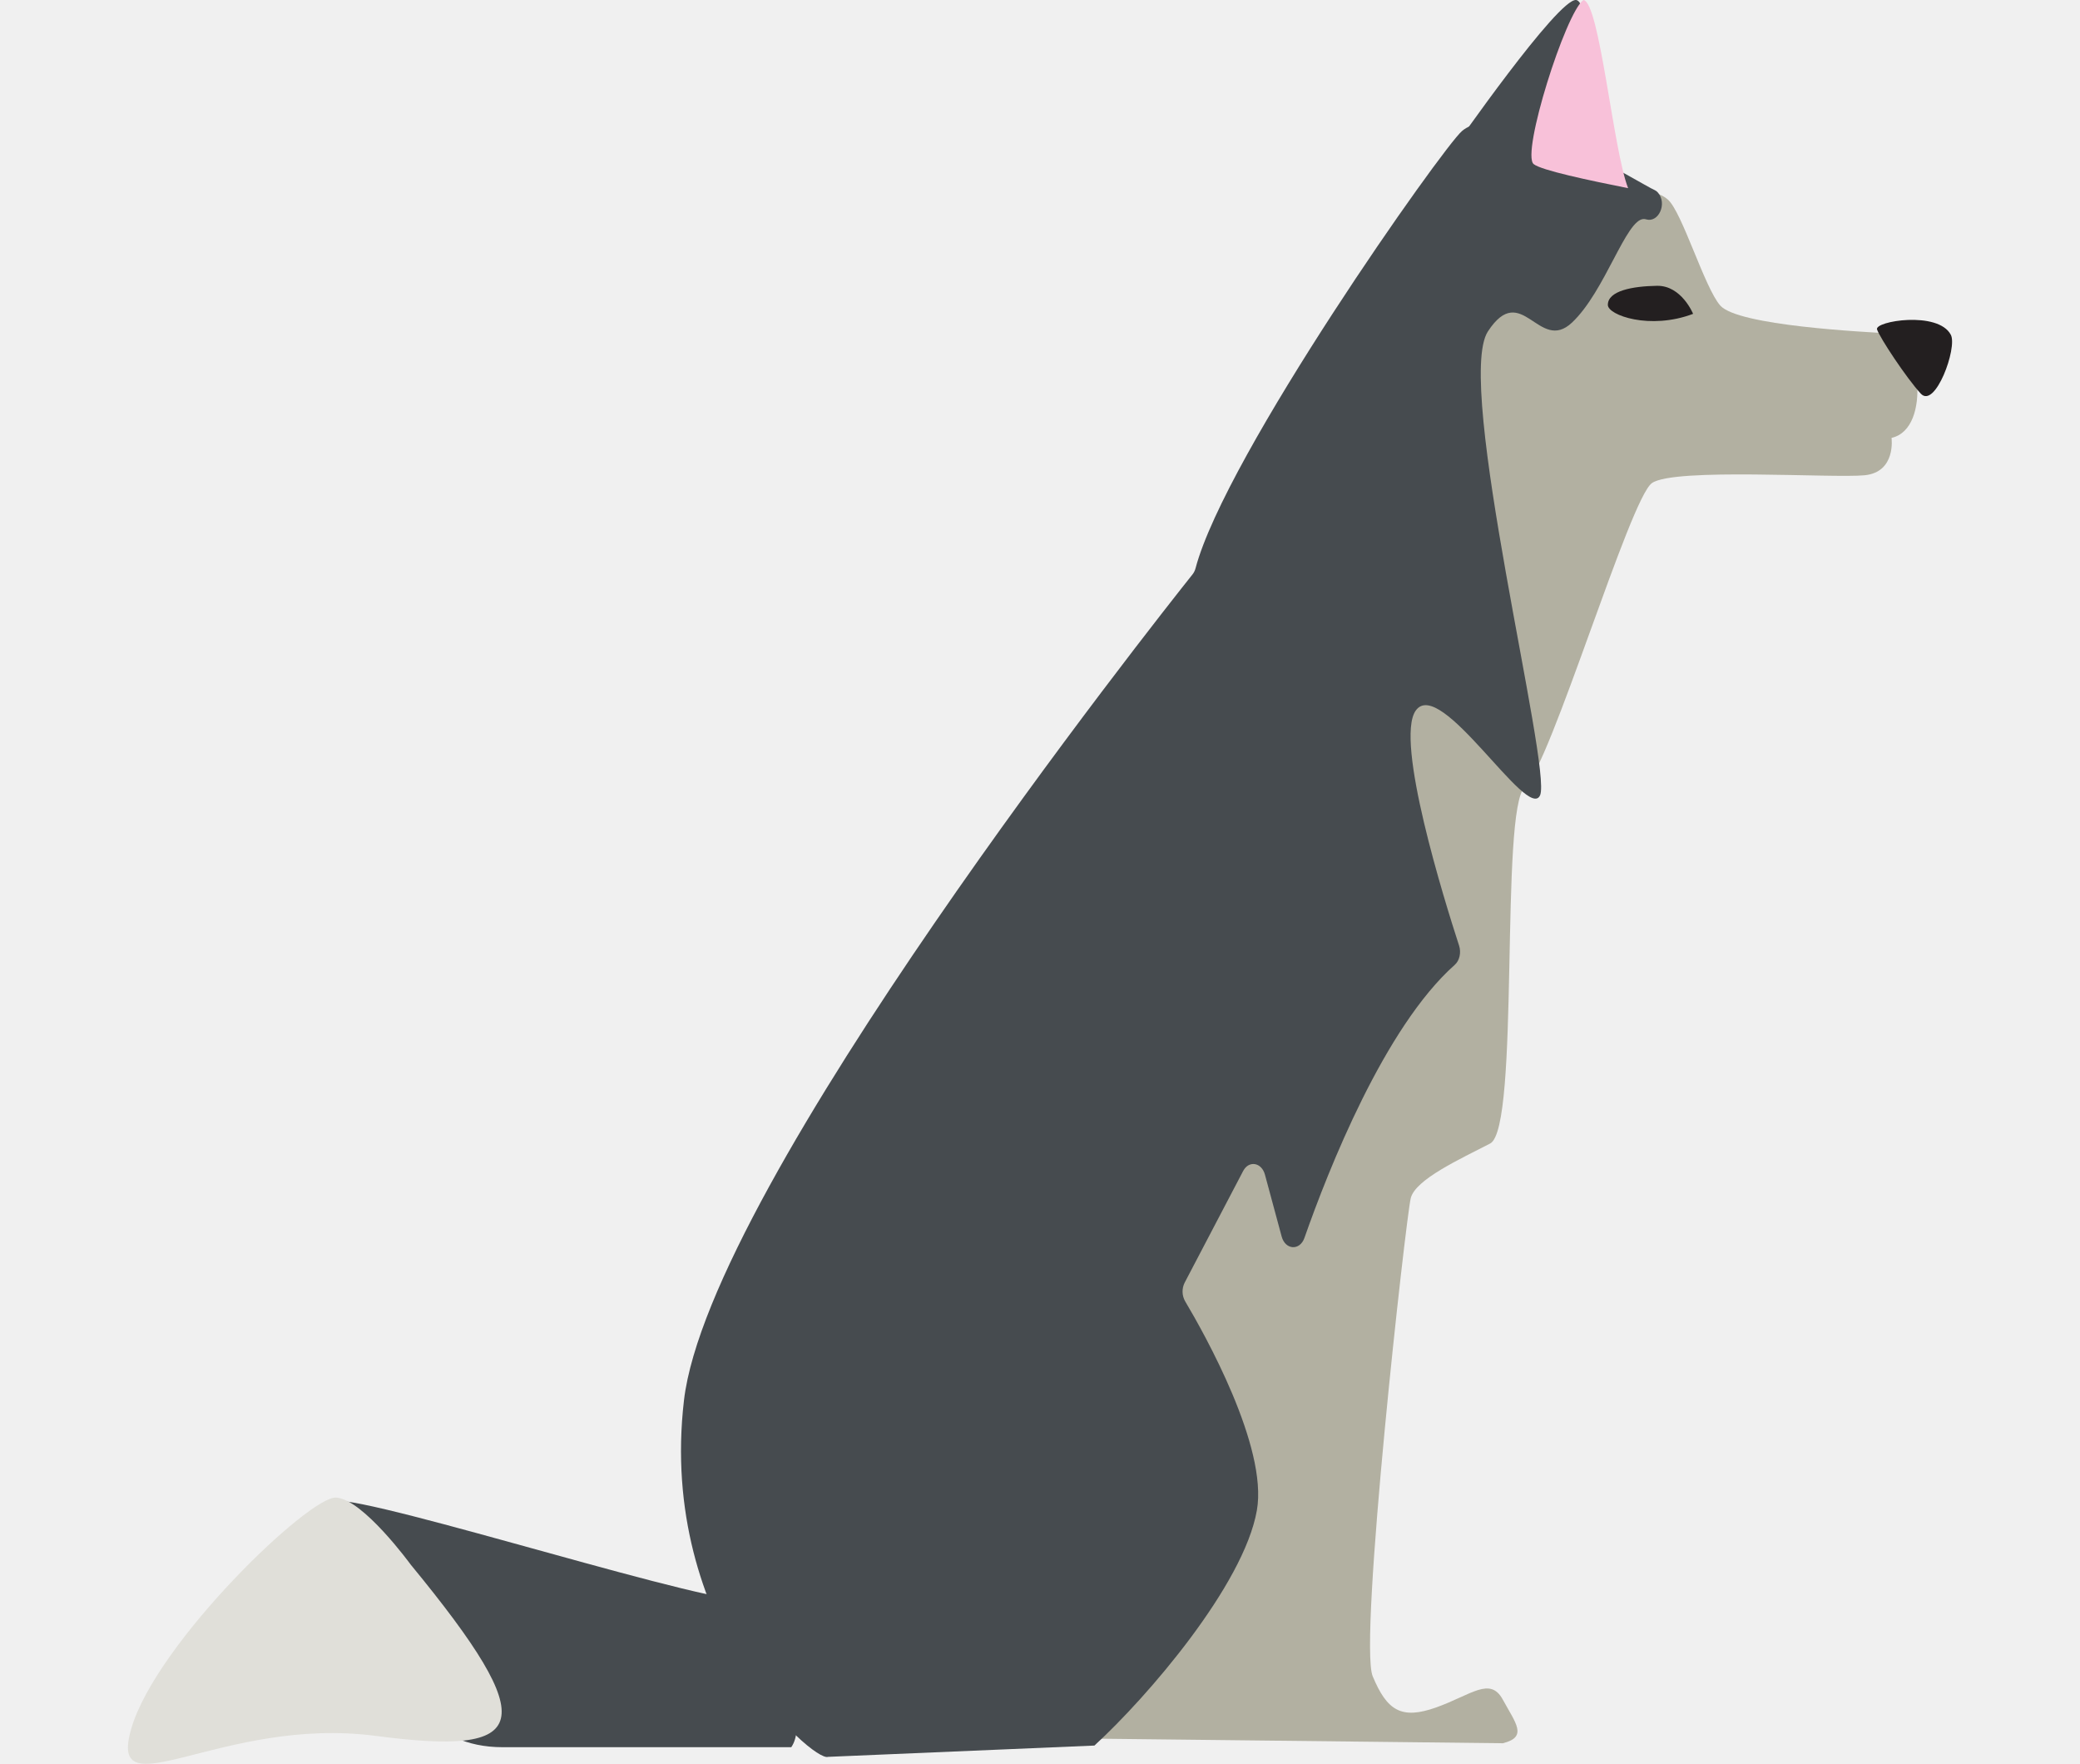
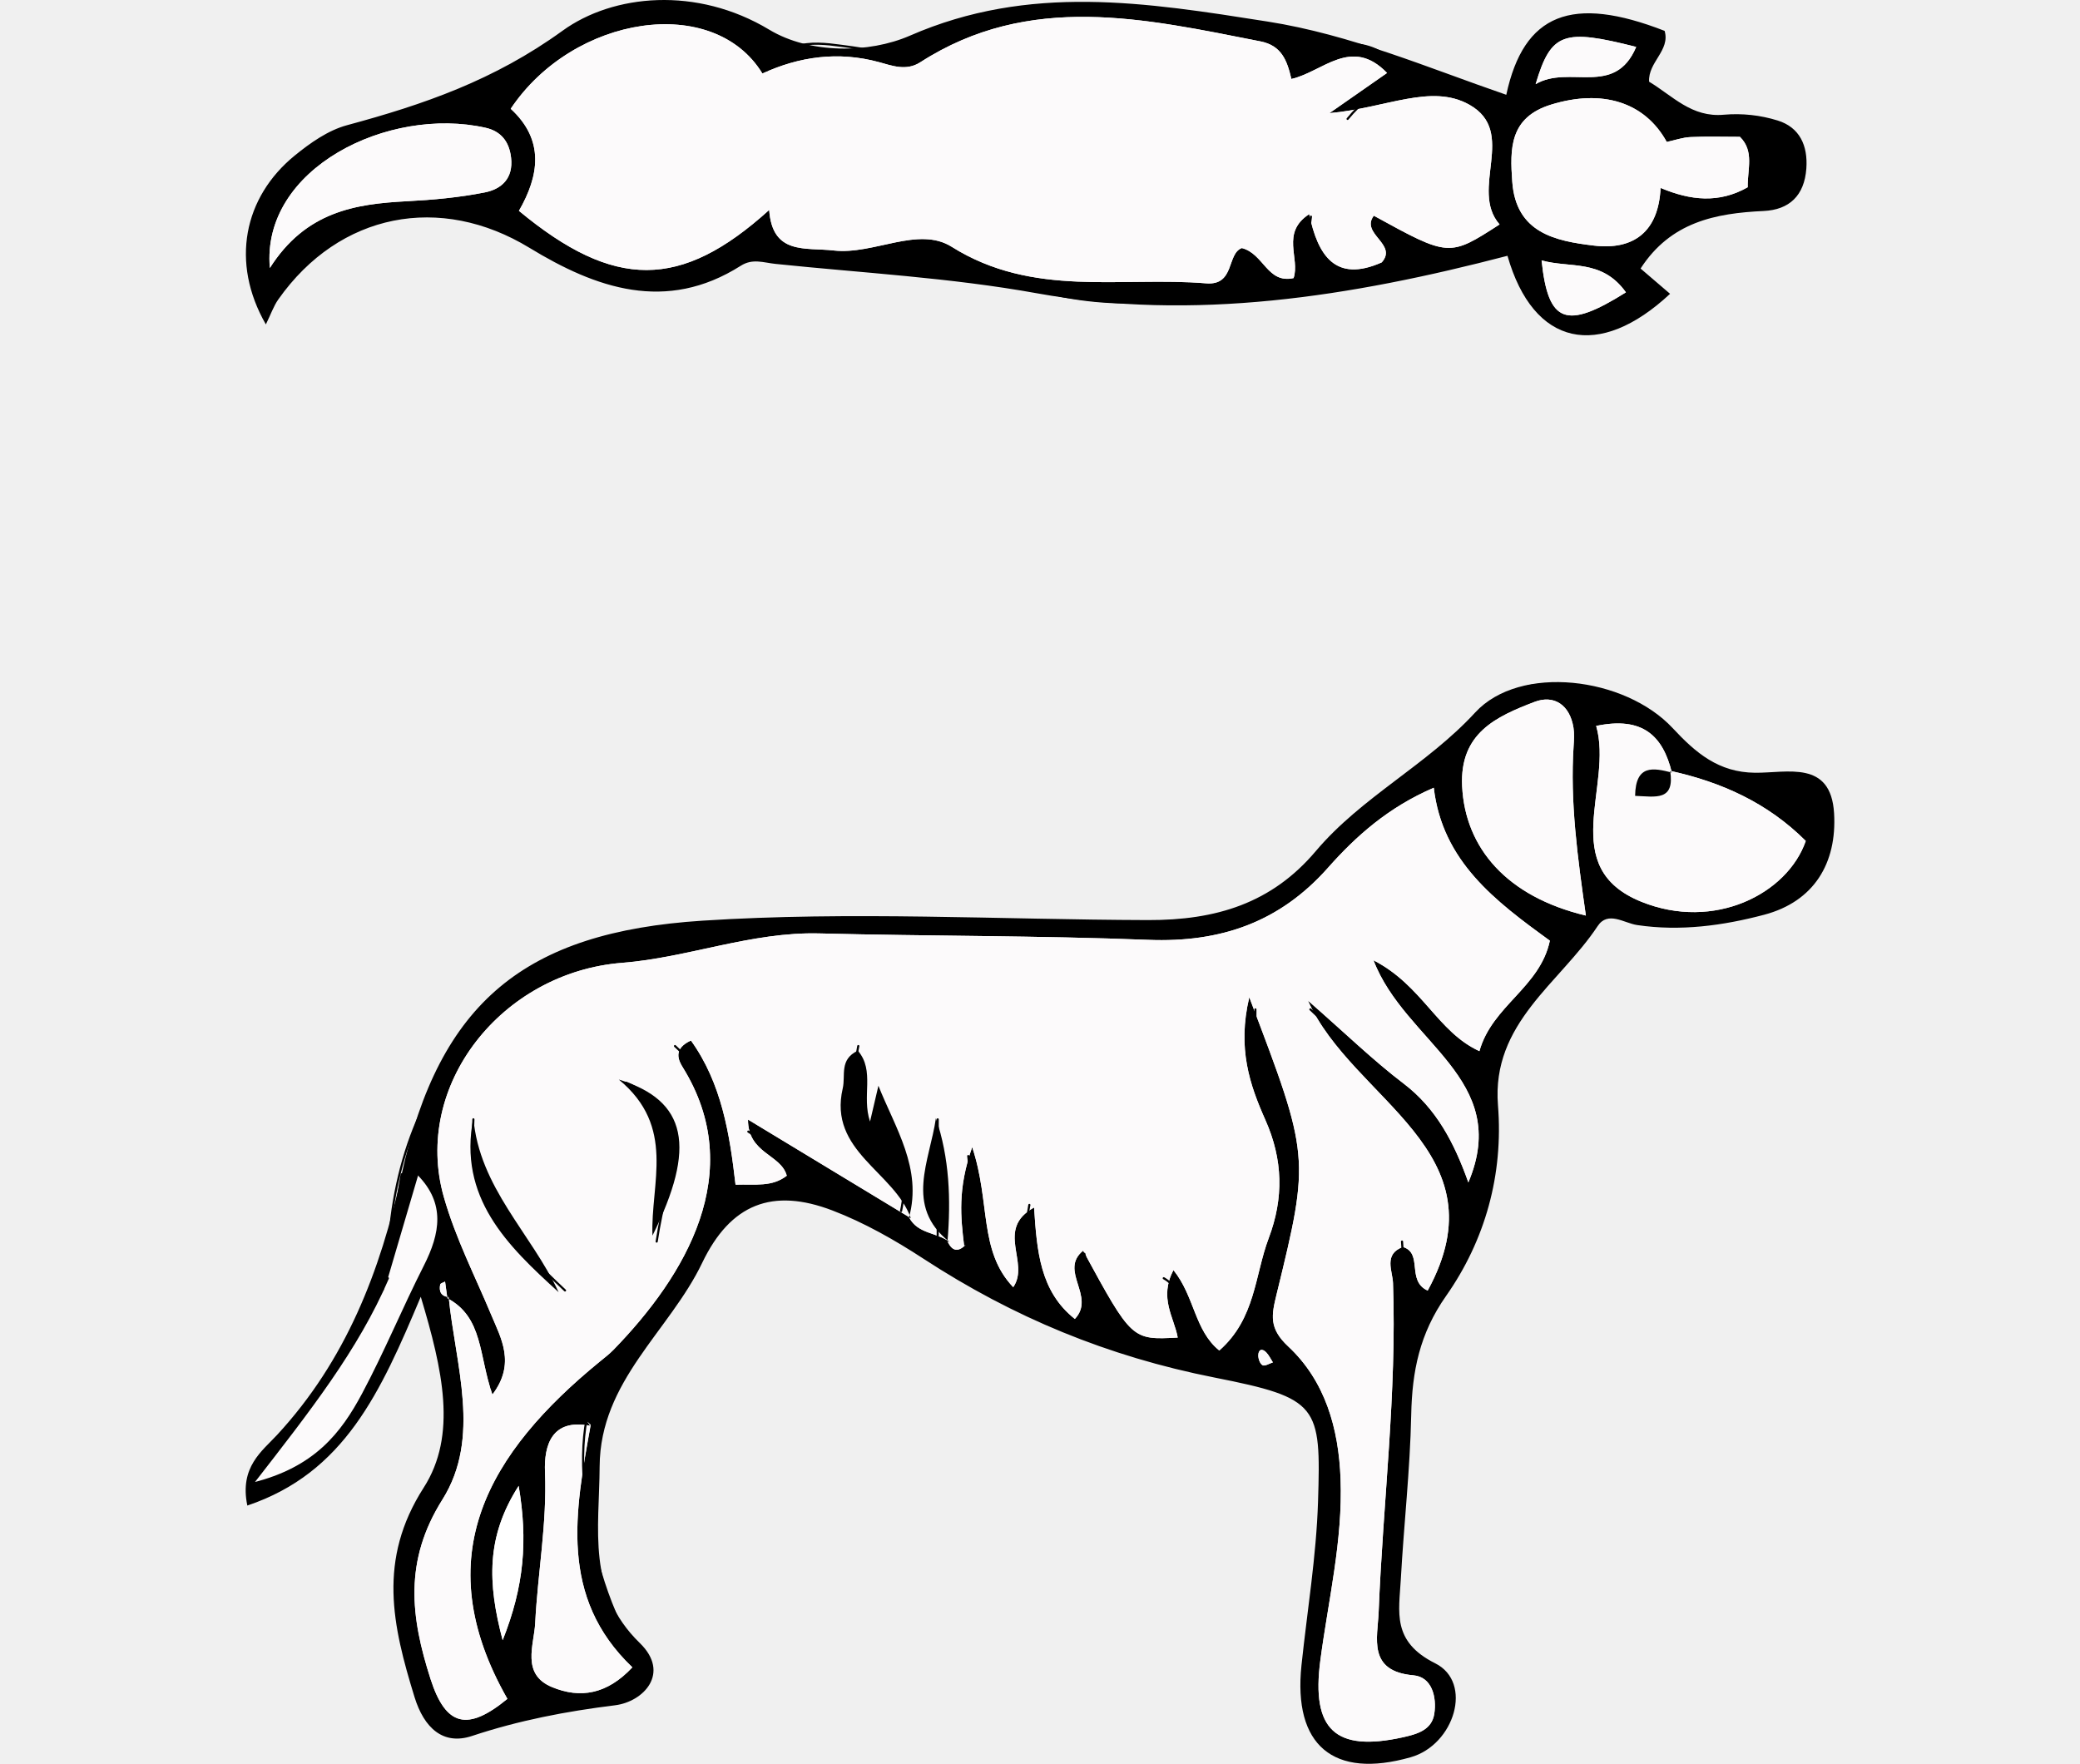
- <svg xmlns="http://www.w3.org/2000/svg" width="263" height="223" viewBox="0 0 1264.11 1222.18">
-   <g id="Layer_2" data-name="Layer 2">
-     <g id="Layer_2-2" data-name="Layer 2">
-       <path d="M569.08,1203.61c-38.48-12.95-118.74-100.38-134.13-161.9s69.27-239.62,118.74-291.43,77-84.19,122-146.8S778,399.48,785.68,380.05s42.46-88.5,50.91-114.41,32.65-91.75,39.24-97.14,115.45-24.83,140.73-30.23,40.68-8.63,50.58,0,25.42,61,36.28,73.4c12.32,14.09,100,18.35,118.74,19.43s28.59,65.84,0,72.32c0,0,3.3,23.74-18.69,25.9s-131.93-5.39-147.33,5.4-70.36,195.37-88,210.48S964.89,781.58,944,792.37s-51.68,24.83-55,37.78-36.29,307.62-26.39,331.37,19.79,30.22,44,21.59,37.38-21.59,46.17-5.4,17.6,25.9,0,30.22" fill="#b2b0a1" />
-       <path d="M771.19,1193.7c-1.1-13-67.06-299-68.16-322.73,0,0-73.67,127.37-120.94,153.27s-8.8,95,0,117.65,14.29,30.23,33,24.83,30.79-5.4,34.08,11.87,4.4,27.46-15.39,25.61" fill="#b2b0a1" />
-       <path d="M1263.25,232c4.7,8.93-10.89,51.54-20.83,40.75S1214,234,1212.11,228.27,1254.46,215.22,1263.25,232Z" fill="#231f20" />
-       <path d="M459.7,1210.67c17.59-25.91-31.89-101.46-31.89-101.46-47.27-3.24-287-81-288.06-68s59.38,76.63,53.88,103.61,15.39,65.85,66,65.85" fill="#464b4f" />
-       <path d="M669.77,1209.53c36.58-33.46,103.51-111.17,112.58-163,7.71-44-36.32-122.33-49.74-144.88a13.68,13.68,0,0,1-.3-12.89l40.53-77.36c3.93-7.5,12.79-6,15.1,2.55l11.58,42.85c2.53,9.38,12.63,10,15.8.92,16.52-47.06,55.45-145.92,104.16-189.17,3.32-2.94,4.56-8.5,3-13.29-10.28-31.59-44.64-141.89-30.1-162.81,17-24.46,77.76,77.35,86.21,58.65S919,265.48,942.44,229.66s35.3,15.46,58.27-6.13,37.44-71.78,49.77-71.78a5.25,5.25,0,0,1,1.61.25c8.56,2.58,14.76-10.78,8.27-18.45a6.08,6.08,0,0,0-2.22-1.77c-9.14-3.78-105.07-65.3-133.63-41-13.32,11.32-164,224.65-184.67,303a11.56,11.56,0,0,1-2.1,4.24c-24.26,30.46-335,423-352.41,572.34-18.15,155.43,89.61,250.88,99.82,247" fill="#464b4f" />
-       <path d="M918.58,102.91S991.15-1.42,1003.61,0s22.72,128.09,34.45,136C1038.06,136,936.18,129.54,918.58,102.91Z" fill="#464b4f" />
-       <path d="M974.16,113.71c5.25,4.29,38.38,11.27,65.46,16.68-10.34-26.13-19.78-129.08-31-130.38C996.26,8.85,965.36,106.51,974.16,113.71Z" fill="#f8c1d9" />
-       <path d="M171.74,1202.84c106.65,14,116.54-6.47,24.19-118.73,0,0-33-45.33-51.67-46.41S20,1138.08,2.43,1197.45s62.67-8.64,169.31,5.39" fill="#e0dfd9" />
-       <path d="M1084.64,217.47s-8-19.7-25-19.43-34.08,3.45-34.08,13.23C1025.54,218.42,1054.79,228.81,1084.64,217.47Z" fill="#231f20" />
-     </g>
-   </g>
+ <svg xmlns="http://www.w3.org/2000/svg" width="263" height="223" viewBox="0 0 1492.639 1657.05">
+   <path d="M164.512,1218.269C126.696,1308.14,92.897,1383.648,1.556,1414.425c-7.516-36.26,13.9-51.139,28.022-66.425,64.503-69.823,96.969-153.401,116.99-244.778,35.524-162.125,116.185-227.52,282.45-238.266,139.621-9.024,279.213-.972,418.78-.57,63.865.184,116.124-15.655,157.657-64.804,43.028-50.918,104.094-80.61,149.724-130.19,42.054-45.695,140.688-33.543,185.561,14.63,21.802,23.405,43.13,41.597,77.344,41.957,30.215.318,71.365-12.278,74.323,38.11,2.753,46.9-18.895,82.915-65.719,95.301-38.596,10.21-78.705,15.715-119.342,9.676-12.261-1.822-27.437-13.612-37.097.995-35.457,53.615-99.806,90.985-93.639,168.288,5.207,65.271-12.059,126.894-48.806,179.228-24.934,35.51-31.885,70.855-32.715,111.742-1.047,51.527-6.927,102.939-9.767,154.453-1.691,30.677-8.674,58.398,32.297,78.848,35.904,17.92,18.156,76.551-22.989,88.251-72.746,20.686-110.575-11.167-102.636-86.432,5.406-51.248,13.94-102.398,15.553-153.764,2.838-90.399.805-97.12-97.237-116.503-100.419-19.853-189.153-56.648-273.222-111.477-27.019-17.622-55.701-33.976-85.707-45.459-56.425-21.593-95.863-6.286-122.452,49.176-30.846,64.341-95.909,110.81-96.351,191.263-.323,58.677-12.419,117.134,37.798,165.975,28.876,28.085,3.584,55.092-23.363,58.422-46.092,5.696-90.254,14.172-134.398,28.827-26.969,8.954-44.979-7.371-53.984-36.611-20.624-66.972-34.91-128.798,8.62-196.66C198.91,1348.266,185.241,1287.212,164.512,1218.269ZM38.374,1361.708c7.358,1.794,13.253,1.239,13.485-8.403,9.091,3.268,12.574-.723,12.336-9.53,23.03-5.982,31.488-23.407,35.006-44.729,17.178-9.324,4.667-21.799,3.509-33.068,6.413-4.074,16.248-4.78,15.755-15.707,11.596,2.888,13.359-9.568,20.399-13.282-1.503-2.594-8.514-4.985-.292-7.937q-.339,4.22-.679,8.441-8.926,7.089-17.852,14.177c-4.523,6.317-6.545,15.618-17.284,14.593q-1.127,16.959-2.254,33.919c-20.637,7.873-31.154,23.737-35.272,44.658-7.646-1.044-10.745,3.413-12.039,10.078-5.417,2.708-10.833,5.417-16.011,8.074q.413,1.215.826,2.431Q38.191,1363.565,38.374,1361.708Zm115.059-208.104c23.027,1.105,13.675-12.184,9.191-28.484-4.285,12.584-7.074,20.773-9.81,29.151.479,2.677.958,5.353.892,4.984C153.715,1159.433,153.574,1156.519,153.433,1153.604ZM323.87,1339.485c-36.163-7.082-43.675,18.081-42.63,43.546,1.966,47.918-6.833,94.671-9.221,141.98-1.025,20.303-13.403,47.886,15.837,59.978,26.467,10.946,51.673,6.869,75.459-18.58-69.341-66.007-53.733-146.909-39.216-227.826l-3.045-2.877Zm1014.518-615.307,1.617,1.666c-8.374-34.259-27.194-53.09-71.136-43.855,16.338,56.129-37.437,132.911,42.504,165.204,68.167,27.537,137.055-7.21,154.429-57.131C1430.036,754.264,1386.474,734.686,1338.388,724.178Zm-1148.872,495.46-2.159-15.622c-1.594.896-4.356,1.559-4.589,2.727-1.268,6.344.64,11.056,7.982,11.833,6.323,63.936,30.851,131.797-5.912,190.256-36.247,57.637-29.925,110.039-11.126,168.571,14.328,44.612,34.77,49.386,72.184,18.625-76.537-134.189-17.104-231.787,86.672-316.717,4.427-3.623,9.029-7.114,13.004-11.198C413.614,1198.207,471.588,1100.94,410.72,1002.821c-3.936-6.345-9.701-17.378,7.639-25.276,28.883,40.212,36.441,87.919,41.896,135.42,19.006-.624,34.089,2.404,48.15-8.413-5.423-20.266-36.562-20.61-36.44-52.76l152.941,92.588-1.34-.457c7.804,15.307,25.737,13.838,37.477,22.627l-1.308-.105c4.141,9.388,9.857,9.852,16.615,3.102l-1.327.827c-3.119-26.488-6.357-52.99,7.58-92.702,17.389,51.991,5.915,97.388,38.562,131.608,16.06-23.117-17.391-54.456,19.598-74.865,2.659,40.695,5.483,78.765,38.32,104.707,19.939-21.178-15.343-45.36,7.783-64.166,45.733,83.949,45.733,83.949,88.86,81.659-3.372-18.939-17.863-37.235-4-63.362,19.935,24.728,19.753,56.737,43.045,75.509,34.126-29.975,33.277-70.751,46.409-105.48,14.255-37.701,13.452-73.875-3.091-111.067-14.61-32.845-26.56-67.124-15.141-115.327,56.821,149.537,57.269,149.647,25.702,278.935-4.803,19.67-7.458,31.991,10.88,49.106,34.714,32.399,47.433,76.867,49.202,124.552,2.147,57.886-11.531,113.785-19.017,170.47-8.591,65.056,14.145,86.129,77.271,72.243,13.764-3.027,27.454-6.904,29.791-22.127,2.412-15.713-2.199-34.638-19.604-36.154-43.39-3.779-33.628-35.272-32.668-59.544,4.072-103.013,17.154-205.614,13.479-309.031-.401-11.277-9.139-27.132,9.346-33.863,19.162,5.995,3.036,31.78,23.238,41.014,71.976-131.581-70.487-178.325-112.524-272.489,35.747,31.279,61.491,56.372,89.896,77.965,30.758,23.381,47.557,55.598,60.847,92.888,41.126-97.416-59.514-131.264-89.112-208.685,46.163,23.785,59.801,67.129,99.504,85.363,11.95-42.794,56.82-59.67,66.193-103.783-50.995-37.012-100.995-74.367-109.081-143.697-42.783,18.457-72.935,45.336-99.415,75.215-45.48,51.318-101.068,70.351-168.611,67.71-103.034-4.029-206.241-3.426-309.342-6.049-63.737-1.621-123.71,22.822-185.157,27.623-113.206,8.845-197.376,115.368-167.573,220.002,11.189,39.283,29.282,74.126,44.608,110.904,8.947,21.47,23.214,45.535,1.022,74.688C218.946,1273.664,223.248,1237.55,189.516,1219.638ZM1259.195,860.149c-7.736-54.4-14.974-106.751-11.518-159.359.374-5.69.761-11.544-.125-17.121-3.379-21.27-18.142-31.345-36.713-24.215-35.795,13.743-70.341,29.192-67.89,79.248C1145.787,796.665,1184.892,842.418,1259.195,860.149Zm-1002.706,535.8c-30.554,47.619-29.317,90.961-15.035,144.975C261.625,1490.294,265.22,1447.427,256.489,1395.948Zm708.672-116.042c-2.017-3.103-3.652-6.564-6.14-9.226-3.902-4.173-7.467-3.082-7.61,2.562-.082,3.229,1.618,8.04,4.025,9.336C957.567,1283.727,961.786,1280.999,965.161,1279.907Z" />
+   <path d="M1185.541,240.313c-147.453,38.48-294.88,61.736-442.091,35.221-82.06-14.78-163.803-19.076-245.765-27.622-11.335-1.182-21.35-5.316-32.503,1.758-70.241,44.553-136.234,21.099-198.534-16.846-83.703-50.98-178.501-33.1-235.986,48.479-4.386,6.224-6.921,13.753-11.687,23.47C-14.497,246.522-1.778,185.203,46.069,146.161c14.558-11.879,31.388-23.737,49.091-28.515C167.281,98.18,233.444,75.415,297.729,28.872,345.264-5.544,423.774-13.149,492.013,27.93c37.96,22.852,93.602,22.373,132.143,5.548C736.42-15.532,846.267,2.339,959.99,20.222c78.734,12.381,150.271,43.322,224.434,68.829,16.461-76.49,61.768-93.95,148.764-60.047,5.427,18.51-15.668,29.306-14.584,47.752,22.11,13.248,39.95,33.881,70.364,31.004a132.086,132.086,0,0,1,50.524,5.48c20.496,6.396,28.446,23.468,26.841,45.189-1.869,25.295-15.922,38.656-40.114,39.79-45.302,2.124-87.314,10.311-115.622,54.066l27.704,23.745C1271.664,338.292,1209.925,325.569,1185.541,240.313Zm-118.148,6.2c15.347-17.222-20.296-26.692-7.452-43.877,70.738,38.824,70.738,38.824,118.175,8.207-28.798-32.939,17.264-86.869-28.45-112.484-35.947-20.142-77.808,3.151-131.417,7.939L1072.4,68.538c-33.527-34.682-60.398-.951-89.886,5.654-4.06-17.404-9.201-31.404-29.119-35.32C845.032,17.57,736.639-7.665,633.796,58.528c-13.186,8.487-26.661,3.134-38.709-.142-38.381-10.435-75.001-5.248-109.589,10.678-45.883-75.159-177.47-55.017-236.47,33.122,32.138,29.562,26.636,63.056,7.716,95.901,89.502,74.122,151.998,74.378,235.128-.84,3.036,42.474,33.772,35.036,60.585,38.072,37.804,4.28,79.384-23.262,110.925-3.455,76.405,47.978,158.776,27.734,239.011,34.321,27.218,2.234,19.238-27.866,33.551-33.148,20.739,5.294,23.92,33.76,48.641,28.212,6.301-18.607-12.327-42.474,14.672-60.104C1007.38,239.974,1023.782,265.883,1067.393,246.514Zm261.999-69.98c28.1,11.842,54.838,14.713,81.87-.629-.368-16.779,6.41-33.816-7.307-47.341-16.295,0-31.428-.503-46.504.215-7.418.353-14.729,2.966-22.245,4.59-20.858-37.846-61.007-49.74-108.647-35.099-39.097,12.016-38.804,41.281-36.503,72.614,3.522,47.947,40.422,55.533,76.715,59.84C1304.162,235.162,1327.472,217.604,1329.392,176.534ZM22.714,251.773c33.646-52.91,79.945-60.2,128.781-62.726,24.543-1.27,49.27-3.509,73.312-8.316,15.421-3.083,26.809-12.988,24.553-32.589-1.792-15.572-9.848-24.92-23.939-28.097C134.248,99.49,14.567,158.142,22.714,251.773ZM1306.472,44.08c-68.296-17.351-80.003-13.674-94.47,34.96C1243.579,60.463,1286.347,91.714,1306.472,44.08Zm-9.645,230.564c-22.593-31.587-52.369-22.464-79.24-29.998C1223.793,303.813,1240.547,310.01,1296.826,274.644Z" />
+   <path d="M676.603,1169.42c-7.01,6.878-12.726,6.413-17.192-3.115,3.26-39.577,1.84-78.399-10.889-115.808-5.707,40.004-29.732,82.643,12.522,116.053-11.74-8.789-29.673-7.319-37.773-22.838,12.502-46.099-12.799-83.572-28.766-123.661-2.357,10.067-4.714,20.134-7.873,33.628-8.108-23.895,4.841-47.634-11.433-66.567-17.652,8.11-11.4,23.263-14.21,35.371-13.739,59.191,48.507,78.22,63.918,121.898l-152.941-92.588c-.121,32.15,31.017,32.494,36.44,52.76-14.06,10.817-29.144,7.789-48.15,8.413-5.455-47.501-13.013-95.209-41.896-135.42-17.34,7.898-11.575,18.931-7.639,25.276,60.868,98.119,2.894,195.386-65.149,265.293-3.975,4.084-8.576,7.574-13.004,11.198-103.776,84.929-163.209,182.528-86.672,316.717-37.414,30.76-57.856,25.986-72.184-18.625-18.798-58.532-25.12-110.934,11.126-168.571,36.763-58.458,12.235-126.32,5.912-190.256l-1.287,1.108c33.784,17.865,29.482,53.98,42.355,90.459,22.192-29.152,7.925-53.217-1.022-74.688-15.325-36.779-33.419-71.621-44.608-110.904-29.803-104.634,54.367-211.157,167.573-220.002,61.447-4.801,121.42-29.245,185.157-27.623,103.101,2.623,206.308,2.02,309.342,6.049,67.543,2.642,123.131-16.392,168.611-67.71,26.48-29.879,56.632-56.758,99.415-75.215,8.086,69.331,58.086,106.685,109.081,143.697-9.373,44.113-54.243,60.99-66.193,103.783-39.703-18.234-53.341-61.578-99.504-85.363,29.598,77.421,130.238,111.269,89.112,208.685-13.29-37.289-30.089-69.507-60.847-92.888-28.405-21.593-54.149-46.686-89.896-77.965,42.038,94.164,184.501,140.907,112.524,272.489-20.201-9.234-4.075-35.019-23.238-41.014-18.485,6.731-9.747,22.587-9.346,33.863,3.675,103.417-9.408,206.019-13.479,309.031-.96,24.272-10.722,55.765,32.668,59.544,17.404,1.516,22.015,20.44,19.604,36.154-2.337,15.223-16.026,19.1-29.791,22.127-63.126,13.885-85.862-7.187-77.271-72.243,7.486-56.685,21.165-112.584,19.017-170.47-1.769-47.685-14.488-92.153-49.202-124.552-18.338-17.115-15.683-29.436-10.88-49.106,31.568-129.288,31.119-129.398-25.702-278.935-11.419,48.202.531,82.481,15.141,115.327,16.544,37.192,17.347,73.366,3.091,111.067-13.132,34.73-12.283,75.505-46.409,105.48-23.292-18.771-23.11-50.781-43.045-75.509-13.864,26.127.627,44.423,4,63.362-43.127,2.289-43.127,2.289-88.86-81.659-23.126,18.806,12.156,42.988-7.783,64.166-32.837-25.942-35.661-64.011-38.32-104.707-36.988,20.409-3.537,51.748-19.598,74.865-32.647-34.221-21.173-79.618-38.562-131.608-13.937,39.712-10.699,66.214-7.58,92.702Zm-382.58,44.522c-25.772-55.361-74.587-98.276-80.097-163.776C199.259,1125.127,245.886,1170.275,294.022,1213.942Zm88.189-53.131c41.353-83.143,32.815-126.886-31.605-146.604C404.626,1058.693,380.321,1111.494,382.211,1160.811Z" fill="#fcfafb" />
+   <path d="M1338.388,724.178c48.087,10.508,91.648,30.086,127.413,65.884-17.374,49.921-86.262,84.668-154.429,57.131-79.941-32.294-26.166-109.076-42.504-165.204,43.943-9.235,62.762,9.596,71.13,43.842-17.362-4.479-34.096-7.908-34.532,21.851C1324.858,748.449,1342.881,752.774,1338.388,724.178Z" fill="#fcfafb" />
+   <path d="M1259.195,860.149c-74.302-17.731-113.408-63.484-116.247-121.447-2.451-50.056,32.095-65.505,67.89-79.248,18.572-7.13,33.334,2.945,36.713,24.215.886,5.577.499,11.431.125,17.121C1244.221,753.397,1251.459,805.749,1259.195,860.149Z" fill="#fcfafb" />
+   <path d="M324.21,1338.747c-14.629,80.752-30.237,161.655,39.104,227.662-23.786,25.449-48.992,29.526-75.459,18.58-29.24-12.093-16.862-39.675-15.837-59.978,2.388-47.309,11.187-94.062,9.221-141.98-1.045-25.465,6.467-50.628,42.63-43.546Z" fill="#fcfafb" />
+   <path d="M256.489,1395.948c8.73,51.479,5.136,94.346-15.035,144.975C227.173,1486.909,225.935,1443.567,256.489,1395.948Z" fill="#fff" />
+   <path d="M65.236,1344.839c4.114-20.921,14.632-36.785,35.268-44.658l-1.241-1.068c-3.58,21.255-12.037,38.679-35.067,44.662Z" fill="#fff" />
+   <path d="M152.762,1154.083c2.789-8.19,5.577-16.379,9.862-28.963,4.483,16.299,13.835,29.589-9.191,28.484Z" fill="#ed6234" />
+   <path d="M965.122,1279.945c-3.336,1.055-7.555,3.783-9.687,2.635-2.407-1.297-4.107-6.107-4.025-9.336.143-5.644,3.708-6.735,7.61-2.562C961.509,1273.343,963.144,1276.804,965.122,1279.945Z" fill="#fcfafb" />
+   <path d="M153.433,1153.604c.141,2.914.282,5.829.273,5.652.066.369-.413-2.308-.918-5.078C152.762,1154.083,153.433,1153.604,153.433,1153.604Z" fill="#fff" />
+   <path d="M118.288,1250.15c.671,11.047-9.164,11.753-15.579,15.854a1.279,1.279,0,0,0,.032.162c10.756,1.122,12.778-8.179,17.301-14.496Z" fill="#fff" />
+   <path d="M120.042,1251.67q8.926-7.089,17.852-14.177l1.296-.504c-7.365,3.714-9.128,16.169-20.813,13.221C118.288,1250.15,120.042,1251.67,120.042,1251.67Z" fill="#fff" />
+   <path d="M190.751,1218.576c-7.343-.777-9.25-5.489-7.982-11.833.233-1.168,2.995-1.831,4.589-2.727q1.079,7.811,2.133,15.645C189.464,1219.684,190.751,1218.576,190.751,1218.576Z" fill="#fcfafb" />
+   <path d="M100.504,1300.181q1.127-16.959,2.245-33.967c-.009-.049-.043-.184-.041-.211,1.16,11.243,13.672,23.718-3.476,33.076C99.263,1299.113,100.504,1300.181,100.504,1300.181Z" fill="#fff" />
+   <path d="M137.894,1237.493q.339-4.22.679-8.441c-8.223,2.951-1.211,5.343.454,7.937A7.685,7.685,0,0,1,137.894,1237.493Z" fill="#fff" />
+   <path d="M64.196,1343.775c.238,8.807-3.245,12.798-12.307,9.581.029.05,1.253,1.476,1.253,1.476,1.346-6.579,4.446-11.036,12.093-9.992Z" fill="#fff" />
+   <path d="M36.944,1363.043c5.416-2.708,10.833-5.417,16.223-8.168-.026-.043-1.25-1.468-1.279-1.519-.261,9.592-6.156,10.146-13.514,8.352Z" fill="#fff" />
+   <path d="M38.375,1361.708q-.183,1.857-.366,3.714a18.531,18.531,0,0,0-.945-2.405A17.311,17.311,0,0,1,38.375,1361.708Z" fill="#fff" />
+   <path d="M675.023,1170.374c.443-.276.885-.551,1.453-.891C676.603,1169.42,675.023,1170.374,675.023,1170.374Z" fill="#fff" />
+   <path d="M323.87,1339.485l-2.816-3.779s3.045,2.877,3.101,2.959S323.87,1339.485,323.87,1339.485Z" fill="#fff" />
+   <path d="M1067.393,246.514c-43.611,19.37-60.013-6.539-68.135-45.369-26.999,17.63-8.372,41.497-14.672,60.104-24.721,5.548-27.902-22.918-48.641-28.212-14.312,5.282-6.332,35.382-33.551,33.148-80.235-6.587-162.606,13.656-239.011-34.321-31.541-19.806-73.121,7.735-110.925,3.455-26.813-3.036-57.549,4.402-60.585-38.072-83.13,75.219-145.626,74.962-235.128.84,18.92-32.845,24.421-66.339-7.716-95.901,59-88.139,190.587-108.28,236.47-33.122,34.588-15.926,71.208-21.113,109.589-10.678,12.049,3.276,25.523,8.629,38.709.142C736.639-7.665,845.032,17.57,953.394,38.873c19.918,3.916,25.059,17.916,29.119,35.32,29.488-6.605,56.359-40.336,89.886-5.654l-54.151,37.761c53.609-4.788,95.47-28.081,131.417-7.939,45.715,25.615-.347,79.544,28.45,112.484-47.437,30.616-47.437,30.616-118.175-8.207C1047.097,219.822,1082.739,229.292,1067.393,246.514Z" fill="#fcfafb" />
+   <path d="M1329.392,176.534c-1.92,41.07-25.23,58.629-62.621,54.191-36.293-4.308-73.193-11.893-76.715-59.84-2.301-31.333-2.595-60.598,36.503-72.614,47.64-14.641,87.79-2.748,108.647,35.099,7.517-1.624,14.827-4.237,22.245-4.59,15.075-.718,30.209-.215,46.504-.215,13.717,13.524,6.939,30.562,7.307,47.341C1384.23,191.246,1357.492,188.376,1329.392,176.534Z" fill="#fcfafb" />
+   <path d="M22.714,251.773C14.567,158.142,134.248,99.49,225.422,120.044c14.091,3.176,22.147,12.525,23.939,28.097,2.255,19.602-9.133,29.506-24.553,32.589-24.043,4.807-48.769,7.047-73.312,8.316C102.659,191.573,56.36,198.863,22.714,251.773Z" fill="#fcfafb" />
+   <path d="M1306.472,44.08c-20.125,47.634-62.893,16.383-94.47,34.96C1226.469,30.405,1238.176,26.729,1306.472,44.08Z" fill="#fcfafb" />
+   <path d="M1296.826,274.644c-56.28,35.367-73.033,29.169-79.24-29.998C1244.457,252.18,1274.233,243.057,1296.826,274.644Z" fill="#fcfafb" />
+   <path d="M624.906,1144.381c-15.41-43.678-77.657-62.707-63.918-121.898,2.81-12.107-3.442-27.261,14.21-35.371,16.275,18.933,3.326,42.672,11.433,66.567,3.159-13.494,5.516-23.561,7.873-33.628,15.967,40.089,41.267,77.561,28.766,123.661A12.115,12.115,0,0,0,624.906,1144.381Z" />
+   <path d="M294.022,1213.942c-48.136-43.667-94.764-88.815-80.097-163.776C219.435,1115.666,268.25,1158.581,294.022,1213.942Z" />
+   <path d="M382.211,1160.811c-1.891-49.317,22.415-102.118-31.605-146.604C415.026,1033.925,423.564,1077.668,382.211,1160.811Z" />
+   <path d="M661.043,1166.55c-42.254-33.409-18.228-76.049-12.522-116.053,12.729,37.408,14.15,76.231,10.889,115.808A9.803,9.803,0,0,0,661.043,1166.55Z" />
+   <path d="M1338.388,724.178c4.493,28.597-13.53,24.271-32.922,23.503.436-29.759,17.171-26.329,34.532-21.851C1340.004,725.843,1338.388,724.178,1338.388,724.178Z" />
+   <path d="M1120.908,724.429c-46.632,22.148-85.969,54.144-120.364,92.006-38.87,42.787-86.472,56.636-143.654,58.296-135.946,3.947-271.35-10.287-407.677-2.745-185.36,10.254-306.795,121.714-315.161,305.938-.554,12.205,10.141,19.996,22.505,22.94" fill="none" stroke="#000" stroke-linecap="round" stroke-linejoin="round" stroke-width="2" />
+   <path d="M1086.467,1166.423c8.542,117.123-8.203,233.42-11.041,350.162-.475,19.559-10.39,41.46,27.738,48.676,27.853,5.271,34.951,41.001,11.449,65.587-25.596,26.776-62.881,15.061-90.707,9.233-24.111-5.05-34.678-34.397-24.576-66.431,10.977-34.81,11.422-72.663,16.653-108.968,11.252-78.096,1.49-153.842-61.54-212.156" fill="none" stroke="#000" stroke-linecap="round" stroke-linejoin="round" stroke-width="2" />
+   <path d="M490.007,42.828C438.166-.239,318.305,5.003,272.267,54.666c-30.218,32.597-60.862,50.947-109.347,53.369C58.946,113.23-2.602,186.811,16.952,290.33c38.272-97.321,112.351-95.241,186.029-92.121,25.812,1.093,47.68-10.43,55.872-29.753,10.387-24.499-3.159-47.997-27.154-62.486" fill="none" stroke="#000" stroke-linecap="round" stroke-linejoin="round" stroke-width="2" />
+   <path d="M168.037,1212.345c31.024,76.41,40.12,150.681-10.791,224.344-24.324,35.193-6.517,142.513,21.904,177.766,13.713,17.009,32.412,14.069,45.863,9.832,17.972-5.661,31.373-18.502,30.099-44.616-3.366-68.982,25.799-135.382,13.132-207.063-5.267-29.807,35.187-49.385,60.519-68.419" fill="none" stroke="#000" stroke-linecap="round" stroke-linejoin="round" stroke-width="2" />
+   <path d="M1258.672,678.508V758.87c0,93.315,15.277,107.788,109.064,103.323,71.11-3.385,98.729-24.1,116.032-90.842-20.749-18.598-43.169-36.812-75.847-35.356-21.268.948-43.428-9.192-50.272-23.704-26.508-56.205-87.964-40.189-129.792-64.603-27.182-15.865-67.056,20.468-88.749,48.791-24.858,32.455-11.327,73.363,6.774,101.266,19.858,30.611,55.388,51.055,84.089,75.929" fill="none" stroke="#000" stroke-linecap="round" stroke-linejoin="round" stroke-width="2" />
+   <path d="M1000.883,54.308c-67.882-48.169-146.44-50.176-223.752-44.39-50.756,3.799-106.308-4.275-150.775,37.13-9.441,8.791-36.896-.191-56.189-2.598-27.323-3.409-60.569-11.501-80.16,21.339" fill="none" stroke="#000" stroke-linecap="round" stroke-linejoin="round" stroke-width="2" />
+   <path d="M948.702,948.296c.398,27.277-4.344,55.773,11.657,80.247,49.596,75.861,7.06,146.714-12.815,217.919-5.378,19.267-19.616,44.059-50.504,29.024" fill="none" stroke="#000" stroke-linecap="round" stroke-linejoin="round" stroke-width="2" />
+   <path d="M484.267,232.254c73.492,31.773,153.241-2.146,231.299,30.381,68.434,28.517,151.38,27.501,227.916,4.06" fill="none" stroke="#000" stroke-linecap="round" stroke-linejoin="round" stroke-width="2" />
+   <path d="M443.566,1143.462c-32.552,52.527-63.627,104.472-106.438,151.628-43.251,47.641-10.458,213.905,39.244,269.286-30.41,42.026-66.977,48.671-110.752,21.08" fill="none" stroke="#000" stroke-linecap="round" stroke-linejoin="round" stroke-width="2" />
+   <path d="M237.439,197.812c21.503,29.931,56.074,42.96,86.746,55.874,63.564,26.762,123.29,17.88,165.822-44.393" fill="none" stroke="#000" stroke-linecap="round" stroke-linejoin="round" stroke-width="2" />
+   <path d="M403.385,982.737c44.938,40.631,39.843,96.657,45.898,148.729l91.867-16.705" fill="none" stroke="#000" stroke-linecap="round" stroke-linejoin="round" stroke-width="2" />
+   <path d="M1074.986,919.595c29.231,26.42,47.042,63.28,80.171,86.377,15.78,11.001,11.497,29.479,11.634,45.648.595,70.029-14.25,134.32-68.845,183.685" fill="none" stroke="#000" stroke-linecap="round" stroke-linejoin="round" stroke-width="2" />
+   <path d="M1000.364,948.296c34.441,32.528,68.181,65.843,103.546,97.333,28.038,24.966,21.591,63.655,39.959,92.093" fill="none" stroke="#000" stroke-linecap="round" stroke-linejoin="round" stroke-width="2" />
+   <path d="M162.297,1103.281c26.543,27.059,21.502,55.658,5.985,86.227-20.137,39.672-37.105,80.99-58.055,120.201-19.736,36.938-44.79,69.697-104.043,84.265,53.6-68.951,98.54-126.009,127.412-193.11" fill="#fcfafb" stroke="#000" stroke-linecap="round" stroke-linejoin="round" stroke-width="2" />
+   <path d="M259.88,1378.81c-43.706,50.679-48.596,126.472-11.48,177.946" fill="none" stroke="#000" stroke-linecap="round" stroke-linejoin="round" stroke-width="2" />
+   <path d="M1213.27,94.489c35.712-24.247,99.777,8.214,113.311-57.908-89.635-30.386-125.618-13.177-130.816,68.104-54.481-17.302-110.932-53.74-160.44,7.024" fill="none" stroke="#000" stroke-linecap="round" stroke-linejoin="round" stroke-width="2" />
+   <path d="M213.959,1051.62c-3.833,71.004,39.338,116.827,86.103,160.725" fill="none" stroke="#000" stroke-linecap="round" stroke-linejoin="round" stroke-width="2" />
+   <path d="M357.463,1017.178c48.839,20.657,44.91,64.851,37.565,102.817-2.834,14.648-6.552,30.742-8.864,46.428" fill="none" stroke="#000" stroke-linecap="round" stroke-linejoin="round" stroke-width="2" />
+   <path d="M862.599,1200.864c24.811,14.118,10.601,45.973,34.59,61.36-72.249,21.869-88.429,8.386-109.213-84.32" fill="none" stroke="#000" stroke-linecap="round" stroke-linejoin="round" stroke-width="2" />
+   <path d="M1310.853,83.009c22.78,20.831,44.859,39.65,80.45,35.126,48.62-6.179,61.14,19.145,45.834,62.457" fill="none" stroke="#000" stroke-linecap="round" stroke-linejoin="round" stroke-width="2" />
+   <path d="M1270.152,856.453c-40.445,41.419-71.468,89.904-103.323,137.764" fill="none" stroke="#000" stroke-linecap="round" stroke-linejoin="round" stroke-width="2" />
+   <path d="M472.267,1063.1c86.863,55.47,168.525,119.484,264.048,160.725" fill="none" stroke="#000" stroke-linecap="round" stroke-linejoin="round" stroke-width="2" />
+   <path d="M1201.79,237.994c6.383,72.902,27.623,84.147,97.583,51.662" fill="none" stroke="#000" stroke-linecap="round" stroke-linejoin="round" stroke-width="2" />
+   <path d="M1425.657,186.332c-39.424,12.417-85.878,8.444-114.502,46.15-13.31,17.534-32.429,14.709-45.907,10.289-72.172-23.667-139.291-3.148-207.006,18.045-43.637,13.658-64.86-7.977-57.359-57.264" fill="none" stroke="#000" stroke-linecap="round" stroke-linejoin="round" stroke-width="2" />
+   <path d="M1190.31,111.71c-27.623,39.745-7.167,77.085,5.74,114.804" fill="none" stroke="#000" stroke-linecap="round" stroke-linejoin="round" stroke-width="2" />
+   <path d="M190.998,1189.384c22.297,35.152,53.144,67.311,40.181,114.804" fill="none" stroke="#000" stroke-linecap="round" stroke-linejoin="round" stroke-width="2" />
+   <path d="M678.913,1086.061q5.74,54.532,11.48,109.064" fill="none" stroke="#000" stroke-linecap="round" stroke-linejoin="round" stroke-width="2" />
+   <path d="M650.213,1051.62V1160.683" fill="none" stroke="#000" stroke-linecap="round" stroke-linejoin="round" stroke-width="2" />
+   <path d="M575.59,982.737c-10.286,54.73-8.971,53.48,28.066,92.446,15.234,16.028,16.944,39.918,12.115,62.539" fill="none" stroke="#000" stroke-linecap="round" stroke-linejoin="round" stroke-width="2" />
+   <path d="M736.315,1131.982c-13.356,74.841,3.772,109.096,57.402,114.804" fill="none" stroke="#000" stroke-linecap="round" stroke-linejoin="round" stroke-width="2" />
+   <path d="M937.741,243.734c21.043,13.409,33.876,59.663,68.882,17.221" fill="none" stroke="#000" stroke-linecap="round" stroke-linejoin="round" stroke-width="2" />
+   <path d="M989.403,65.788c36.405-33.438,70.899-32.468,103.323,5.74" fill="none" stroke="#000" stroke-linecap="round" stroke-linejoin="round" stroke-width="2" />
+   <line x1="128.782" y1="1211.586" x2="146.568" y2="1103.222" fill="#ee714a" stroke="#000" stroke-linecap="round" stroke-linejoin="round" stroke-width="2" />
</svg>
